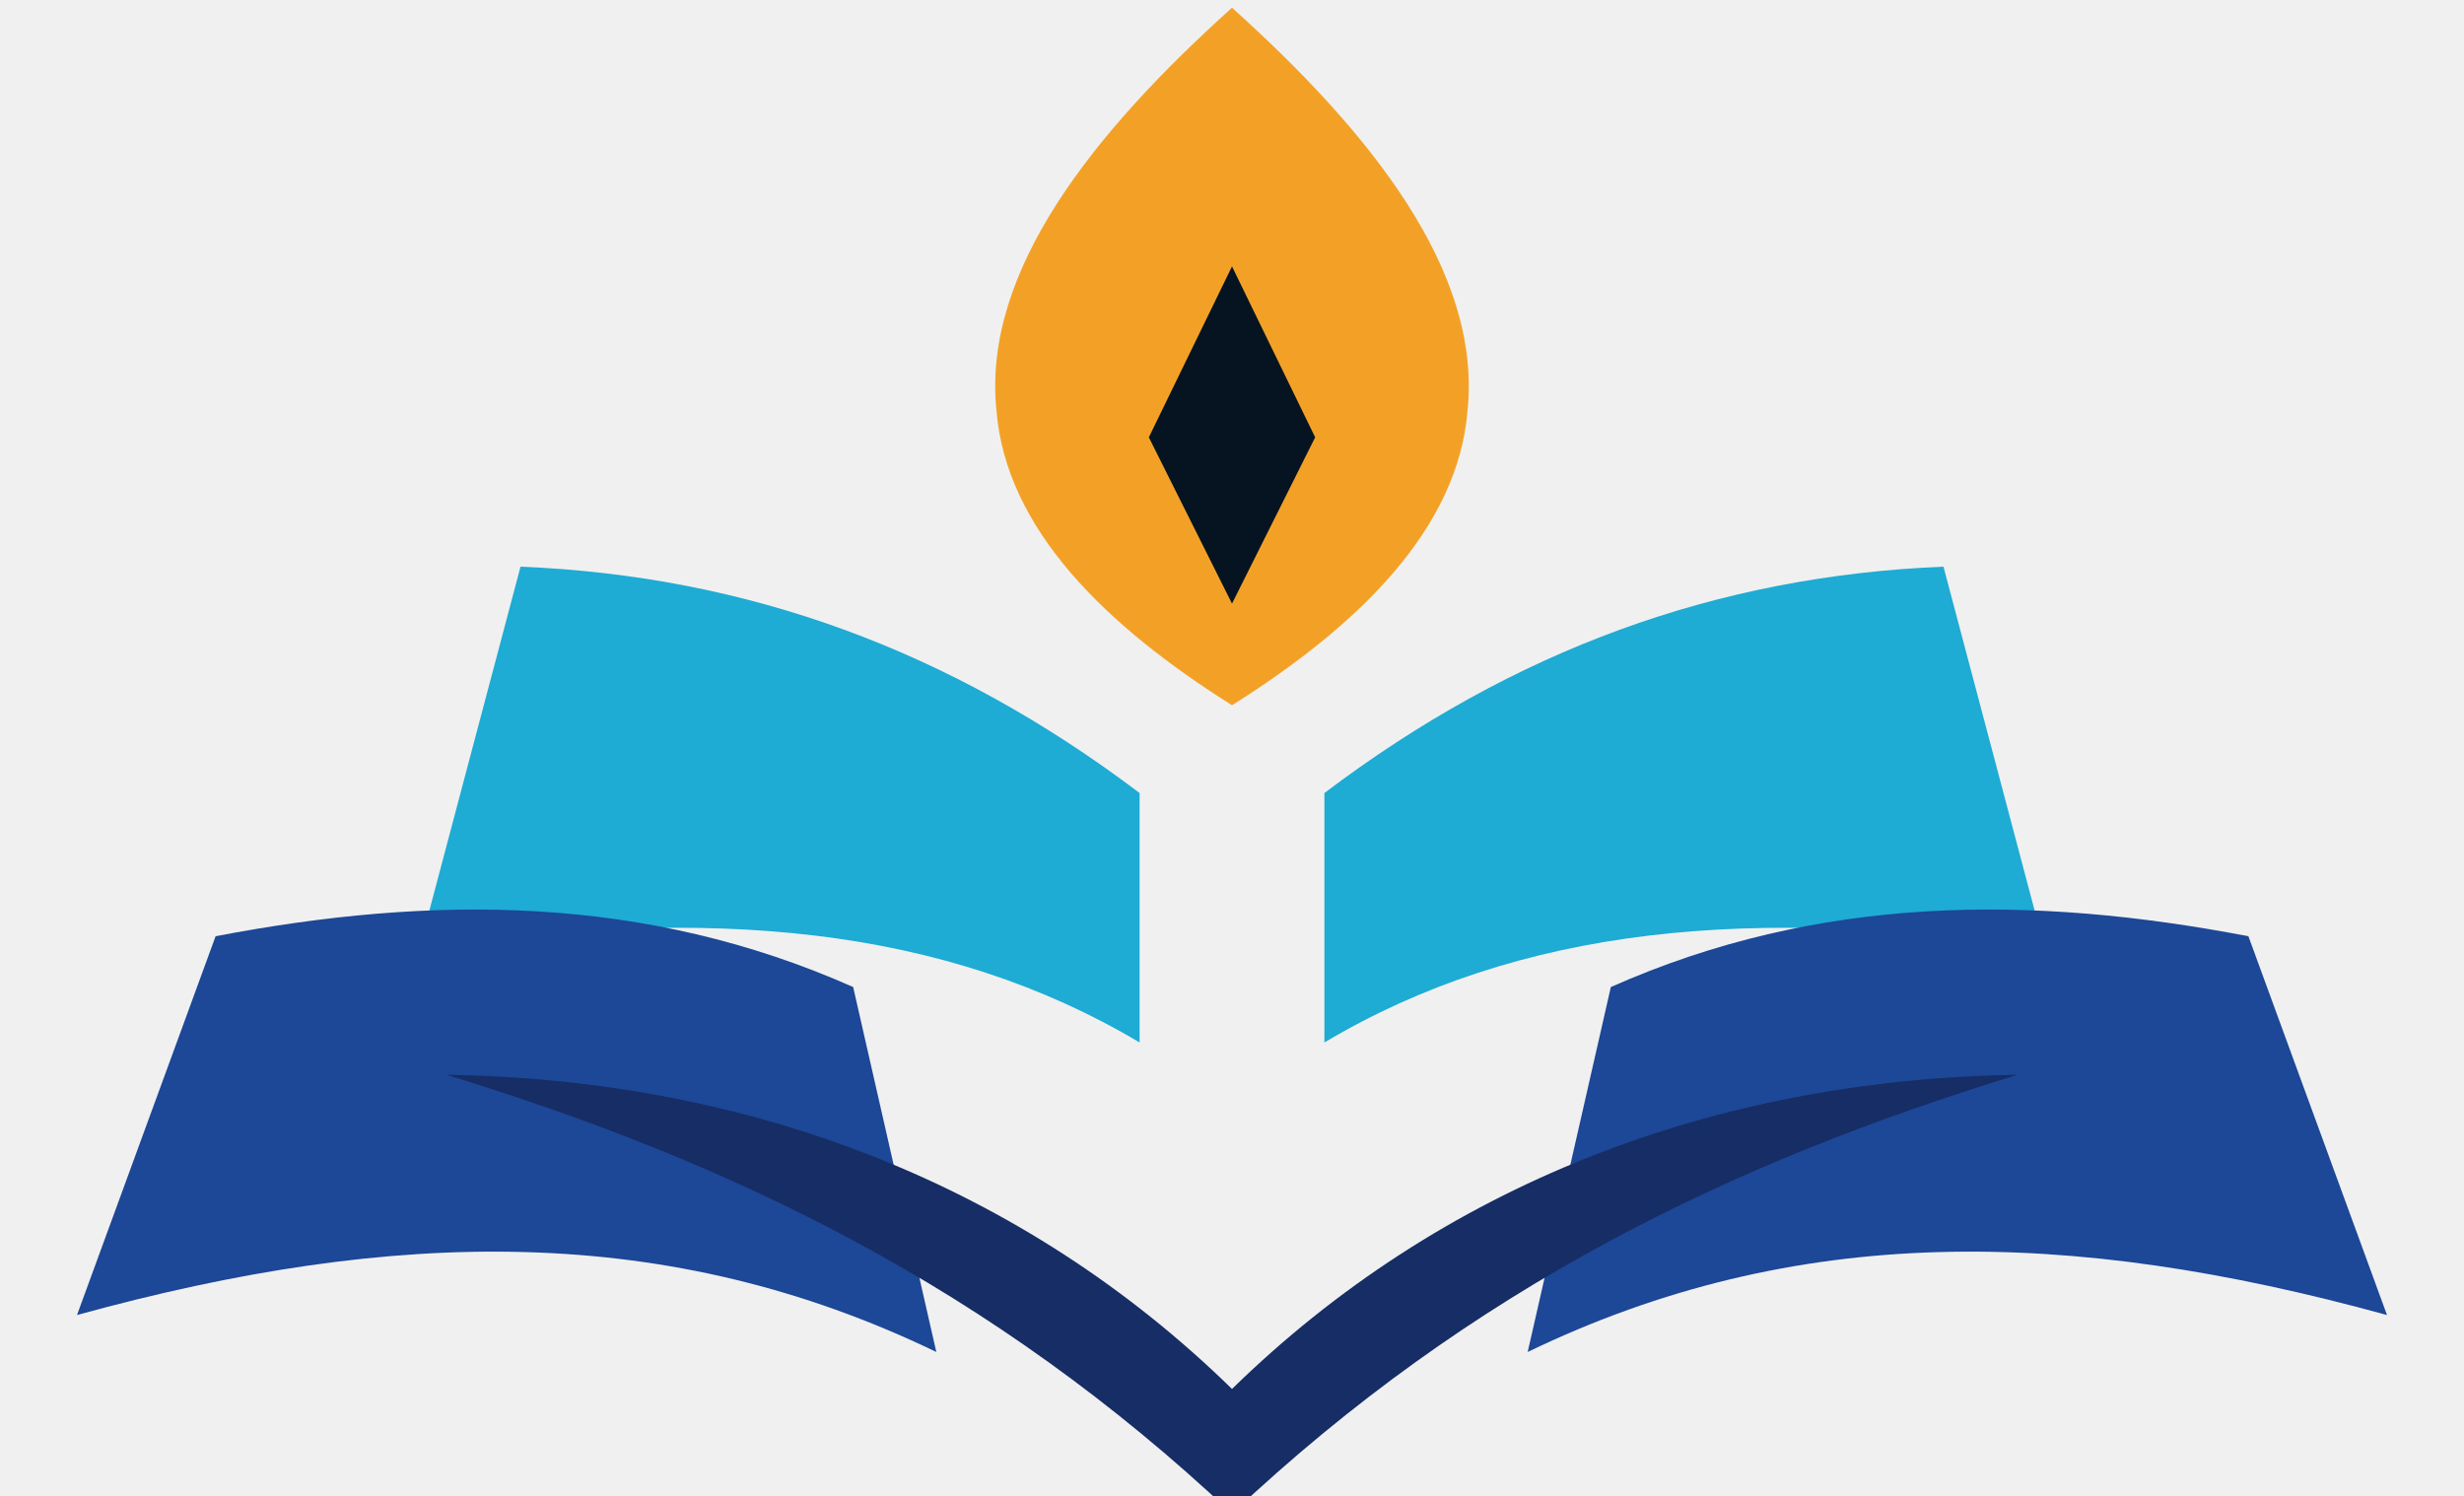
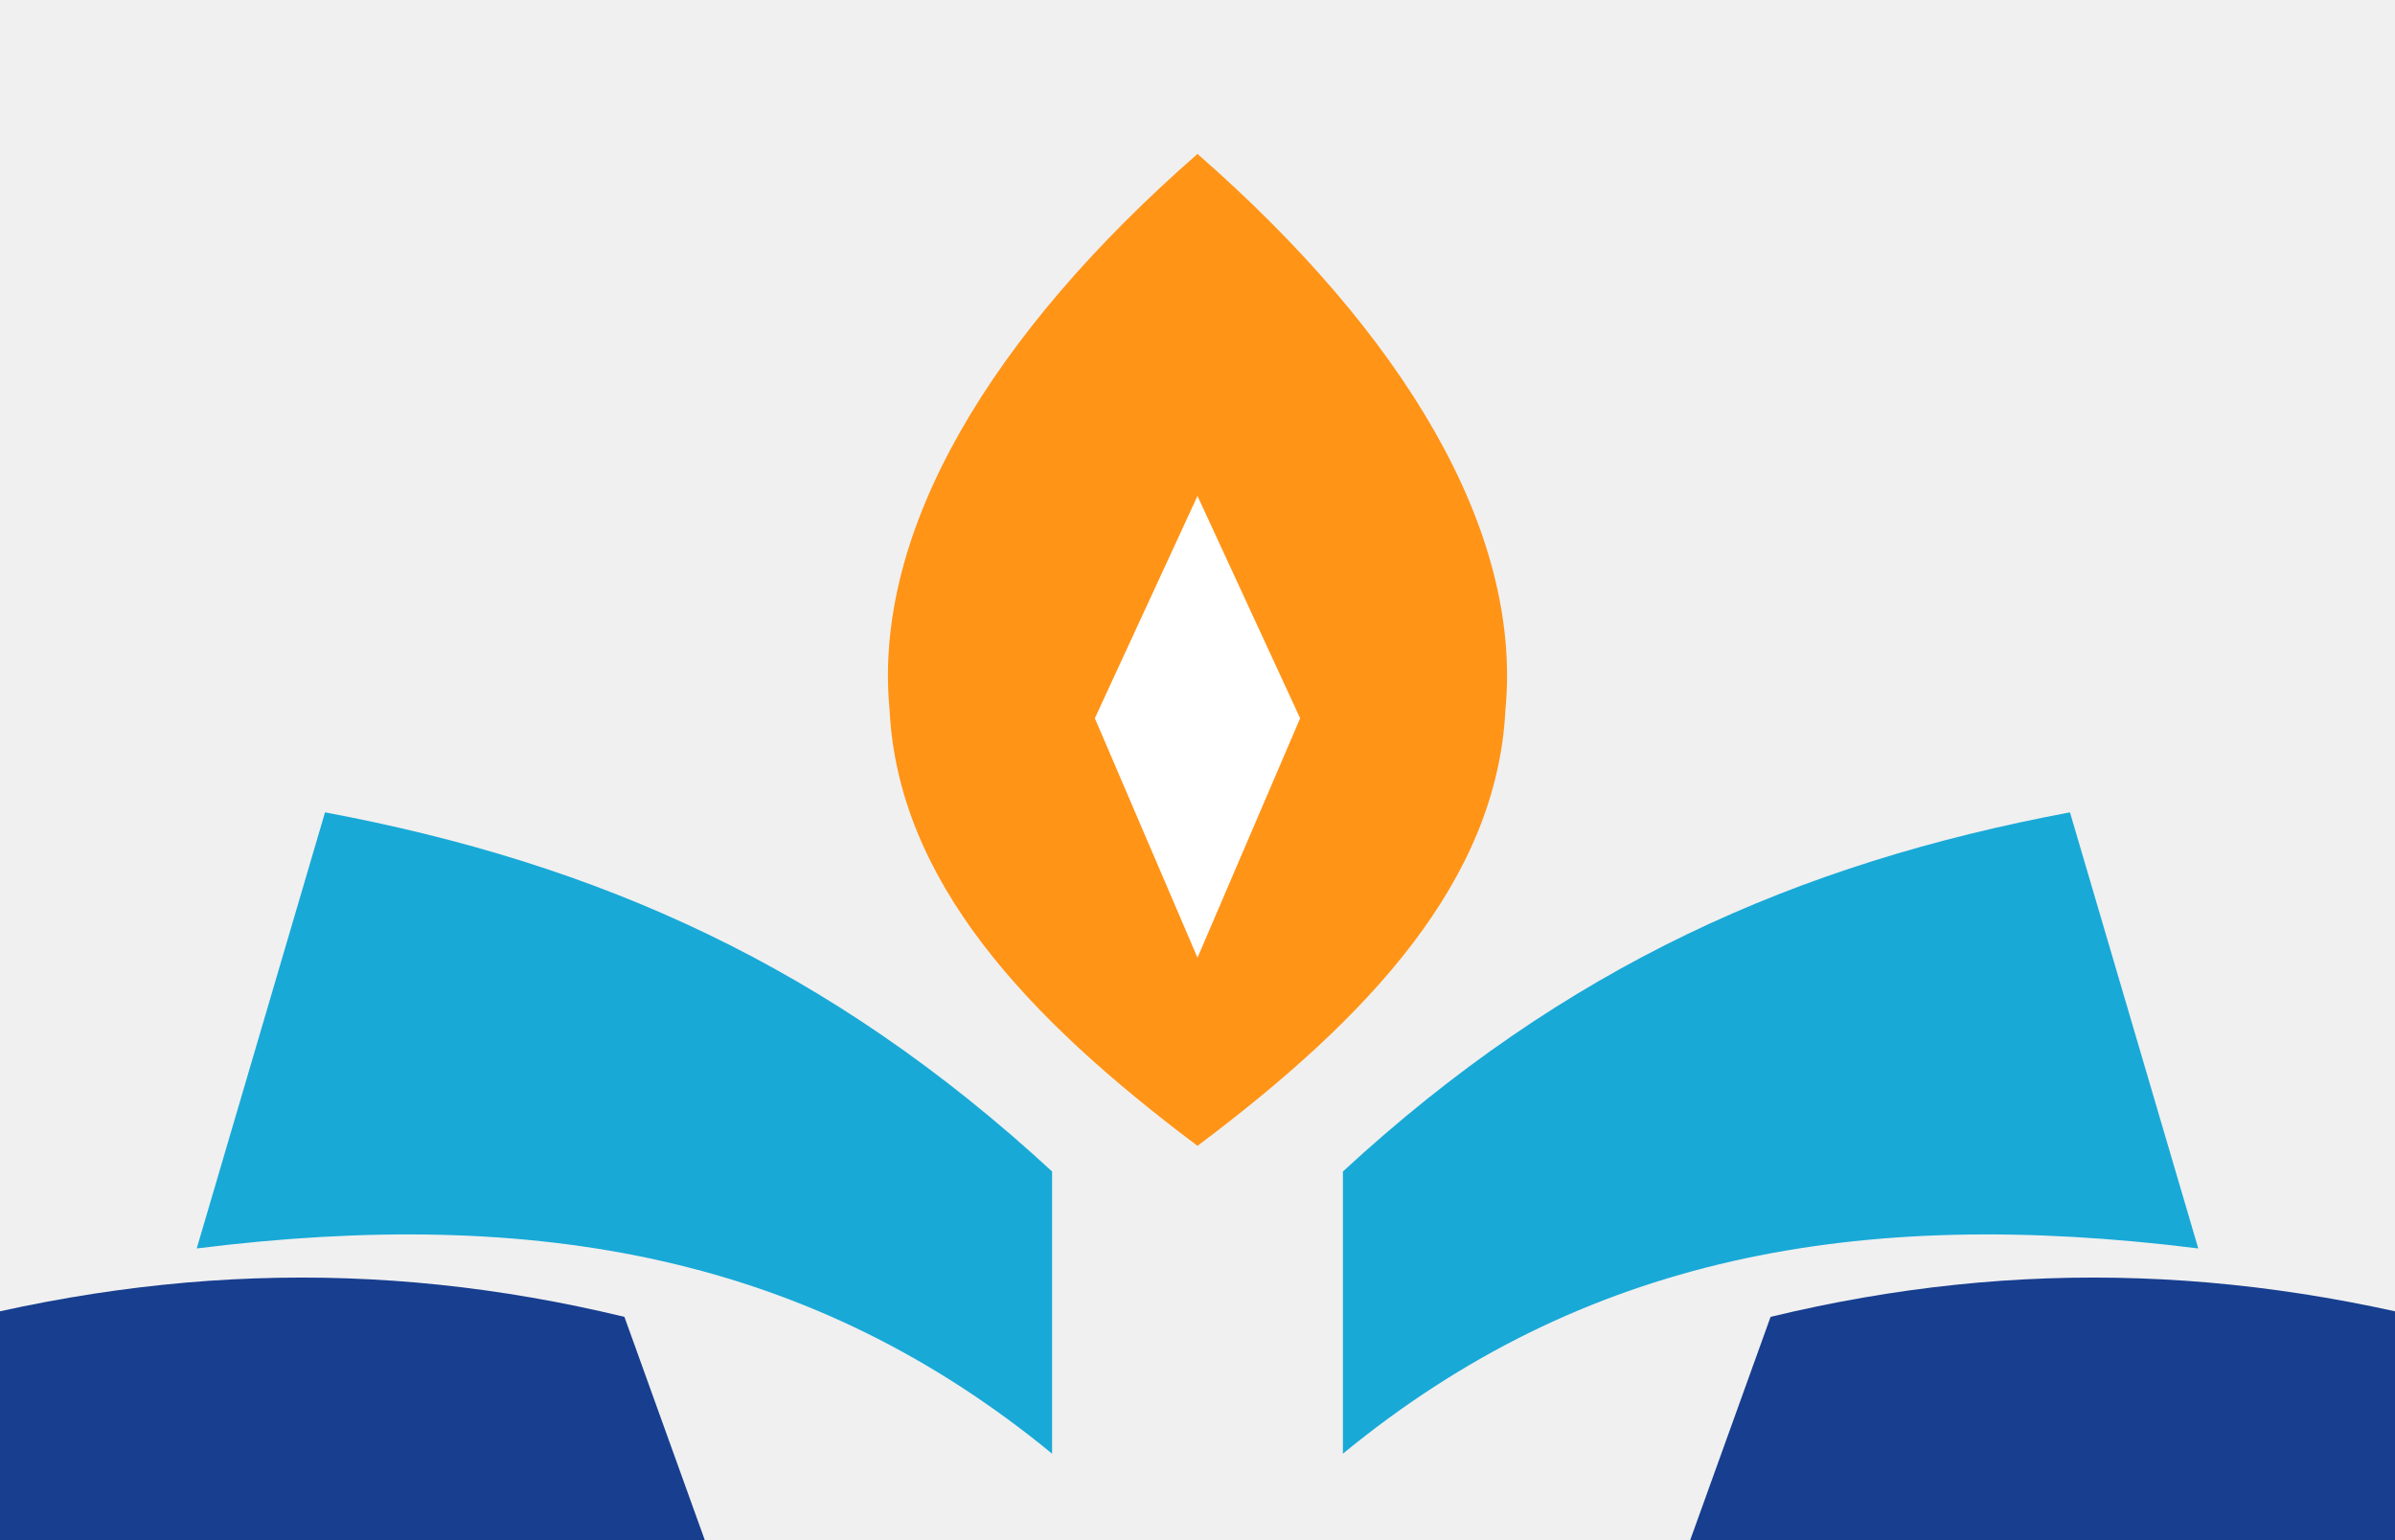
- <svg xmlns="http://www.w3.org/2000/svg" viewBox="0 0 560 340" role="img" aria-labelledby="title desc">
-   <rect width="560" height="340" fill="none" />
-   <g transform="translate(280 112) scale(1.05)">
-     <path d="M0-105C30-78 54-48 51-18 49 8 27 29 0 46-27 29-49 8-51-18-54-48-30-78 0-105Z" fill="#f3a126" />
-     <path d="M0-49 18-12 0 24-18-12Z" fill="#061421" />
-     <path d="M-20 65C-61 34-105 18-154 16l-22 83C-113 89-62 94-20 119Z" fill="#1eabd4" />
-     <path d="M20 65C61 34 105 18 154 16l22 83C113 89 62 94 20 119Z" fill="#1eabd4" />
-     <path d="M-82 107C-127 87-173 87-220 96l-30 82C-181 159-122 158-64 186Z" fill="#1d4797" />
-     <path d="M82 107C127 87 173 87 220 96l30 82C181 159 122 158 64 186Z" fill="#1d4797" />
-     <path d="M-170 126C-104 127-45 150 0 194 45 150 104 127 170 126 108 145 52 172 0 221-52 172-108 145-170 126Z" fill="#162d65" />
+ <svg xmlns="http://www.w3.org/2000/svg" viewBox="0 0 280 180" role="img" aria-labelledby="title desc">
+   <rect width="280" height="180" fill="none" />
+   <g transform="translate(140 92)">
+     <path d="M0-74C24-53 38-30 36-9 35 11 20 27 0 42-20 27-35 11-36-9-38-30-24-53 0-74Z" fill="#ff9417" />
+     <path d="M0-34 12-8 0 20-12-8Z" fill="#ffffff" />
+     <path d="M-17 45C-43 21-70 9-102 3l-15 51C-77 49-45 55-17 78Z" fill="#18a9d7" />
+     <path d="M17 45C43 21 70 9 102 3l15 51C77 49 45 55 17 78Z" fill="#18a9d7" />
+     <path d="M-67 62C-96 55-124 56-154 65l-15 44C-124 94-87 93-49 112Z" fill="#173e8f" />
+     <path d="M67 62C96 55 124 56 154 65l15 44C124 94 87 93 49 112Z" fill="#173e8f" />
  </g>
</svg>
